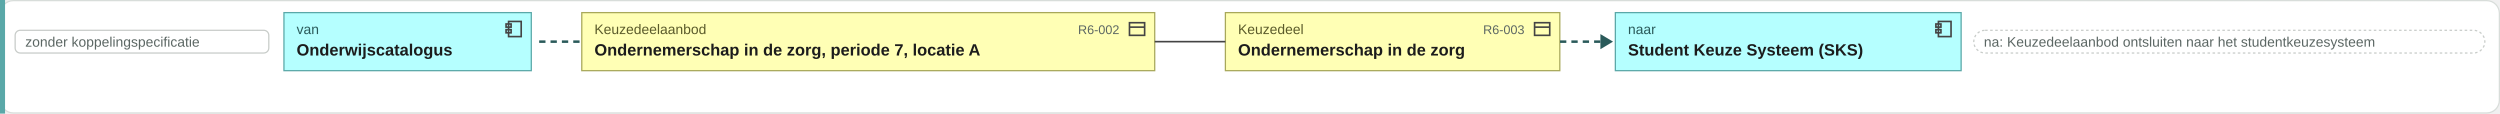
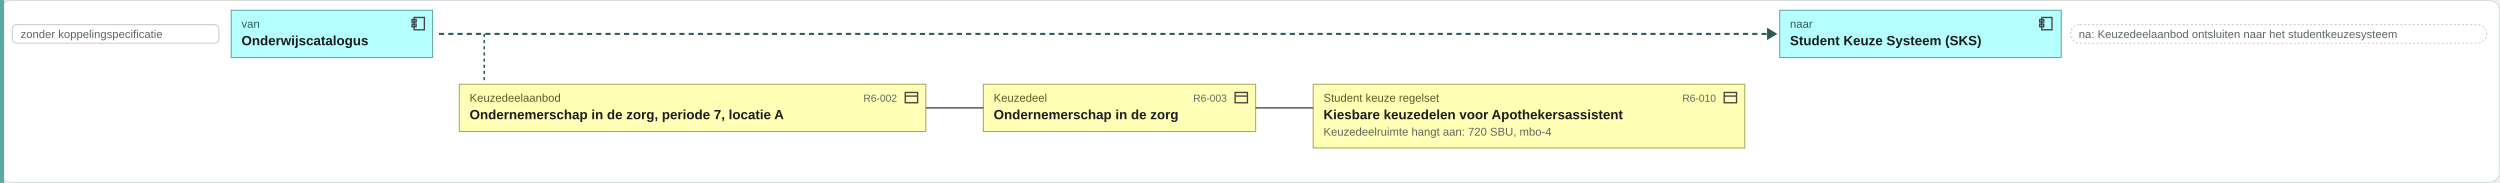
- <svg xmlns="http://www.w3.org/2000/svg" viewBox="0 0 1981 90" width="1981" height="90">
-   <rect x="0.5" y="0.5" width="1980" height="89" rx="10" fill="#ffffff" stroke="#d8ddda" />
-   <rect x="0" y="0" width="4" height="90" fill="#5aa8a8" />
+ <svg xmlns="http://www.w3.org/2000/svg" viewBox="0 0 2433 178" width="2433" height="178">
+   <rect x="0.5" y="0.5" width="2432" height="177" rx="10" fill="#ffffff" stroke="#d8ddda" />
+   <rect x="0" y="0" width="4" height="178" fill="#5aa8a8" />
  <rect x="12" y="24" width="201" height="18" rx="4" fill="#ffffff" stroke="#c8ccc9" />
  <text x="20" y="37" font-family="Arial, Helvetica, sans-serif" font-size="11" fill="#5b6663" text-anchor="start">zonder koppelingspecificatie</text>
  <rect x="225" y="10" width="196" height="46" rx="0" fill="#b5ffff" stroke="#5aa8a8" />
  <g transform="translate(399,15)" fill="none" stroke="#444" stroke-width="1.3">
    <rect x="4" y="2" width="10" height="12" />
    <rect x="2" y="4" width="4" height="2.5" />
    <rect x="2" y="8.5" width="4" height="2.5" />
  </g>
  <text x="235" y="27" font-family="Arial, Helvetica, sans-serif" font-size="11" fill="#2a5a5a" text-anchor="start">van</text>
  <text x="235" y="44" font-family="Arial, Helvetica, sans-serif" font-size="13" font-weight="bold" fill="#1c1c1c" text-anchor="start">Onderwijscatalogus</text>
-   <path d="M427.24 33h34" stroke="#2a5a5a" stroke-width="2" stroke-dasharray="5 4" />
-   <rect x="461" y="10" width="454" height="46" rx="0" fill="#ffffb5" stroke="#a8a85a" />
-   <g transform="translate(893,15)" fill="none" stroke="#444" stroke-width="1.3">
-     <rect x="2" y="3" width="12" height="10" />
-     <path d="M2 6.5h12" />
-   </g>
-   <text x="471" y="27" font-family="Arial, Helvetica, sans-serif" font-size="11" fill="#5a5a2a" text-anchor="start">Keuzedeelaanbod</text>
-   <text x="887" y="27" font-family="Arial, Helvetica, sans-serif" font-size="10" fill="#5b6663" text-anchor="end">R6-002</text>
-   <text x="471" y="44" font-family="Arial, Helvetica, sans-serif" font-size="13" font-weight="bold" fill="#1c1c1c" text-anchor="start">Ondernemerschap in de zorg, periode 7, locatie A</text>
-   <rect x="971" y="10" width="265" height="46" rx="0" fill="#ffffb5" stroke="#a8a85a" />
-   <g transform="translate(1214,15)" fill="none" stroke="#444" stroke-width="1.3">
-     <rect x="2" y="3" width="12" height="10" />
-     <path d="M2 6.5h12" />
-   </g>
-   <text x="981" y="27" font-family="Arial, Helvetica, sans-serif" font-size="11" fill="#5a5a2a" text-anchor="start">Keuzedeel</text>
-   <text x="1208" y="27" font-family="Arial, Helvetica, sans-serif" font-size="10" fill="#5b6663" text-anchor="end">R6-003</text>
-   <text x="981" y="44" font-family="Arial, Helvetica, sans-serif" font-size="13" font-weight="bold" fill="#1c1c1c" text-anchor="start">Ondernemerschap in de zorg</text>
-   <path d="M915 33H971" stroke="#444" stroke-width="1.3" fill="none" />
-   <path d="M1236.16 33h34" stroke="#2a5a5a" stroke-width="2" stroke-dasharray="5 4" />
-   <path d="M1268.16 27l10 6-10 6z" fill="#2a5a5a" />
-   <rect x="1280" y="10" width="274" height="46" rx="0" fill="#b5ffff" stroke="#5aa8a8" />
-   <g transform="translate(1532,15)" fill="none" stroke="#444" stroke-width="1.3">
+   <path d="M427.24 33H1721.68" stroke="#2a5a5a" stroke-width="2" stroke-dasharray="5 4" />
+   <path d="M1719.68 27l10 6-10 6z" fill="#2a5a5a" />
+   <rect x="1732" y="10" width="274" height="46" rx="0" fill="#b5ffff" stroke="#5aa8a8" />
+   <g transform="translate(1983,15)" fill="none" stroke="#444" stroke-width="1.3">
    <rect x="4" y="2" width="10" height="12" />
    <rect x="2" y="4" width="4" height="2.5" />
    <rect x="2" y="8.5" width="4" height="2.5" />
  </g>
-   <text x="1290" y="27" font-family="Arial, Helvetica, sans-serif" font-size="11" fill="#2a5a5a" text-anchor="start">naar</text>
-   <text x="1290" y="44" font-family="Arial, Helvetica, sans-serif" font-size="13" font-weight="bold" fill="#1c1c1c" text-anchor="start">Student Keuze Systeem (SKS)</text>
-   <rect x="1564" y="24" width="405" height="18" rx="9" fill="#ffffff" stroke="#c8ccc9" stroke-dasharray="2 2" />
-   <text x="1572" y="37" font-family="Arial, Helvetica, sans-serif" font-size="11" fill="#5b6663" text-anchor="start">na: Keuzedeelaanbod ontsluiten naar het studentkeuzesysteem</text>
-   <text x="12" y="78" font-family="Arial, Helvetica, sans-serif" font-size="13" fill="#5b6663" text-anchor="start" />
+   <text x="1742" y="27" font-family="Arial, Helvetica, sans-serif" font-size="11" fill="#2a5a5a" text-anchor="start">naar</text>
+   <text x="1742" y="44" font-family="Arial, Helvetica, sans-serif" font-size="13" font-weight="bold" fill="#1c1c1c" text-anchor="start">Student Keuze Systeem (SKS)</text>
+   <rect x="2015" y="24" width="405" height="18" rx="9" fill="#ffffff" stroke="#c8ccc9" stroke-dasharray="2 2" />
+   <text x="2023" y="37" font-family="Arial, Helvetica, sans-serif" font-size="11" fill="#5b6663" text-anchor="start">na: Keuzedeelaanbod ontsluiten naar het studentkeuzesysteem</text>
+   <path d="M471.24 33V78" stroke="#2a5a5a" stroke-width="1.5" stroke-dasharray="3 3" />
+   <rect x="447" y="82" width="454" height="46" rx="0" fill="#ffffb5" stroke="#a8a85a" />
+   <g transform="translate(879,87)" fill="none" stroke="#444" stroke-width="1.3">
+     <rect x="2" y="3" width="12" height="10" />
+     <path d="M2 6.5h12" />
+   </g>
+   <text x="457" y="99" font-family="Arial, Helvetica, sans-serif" font-size="11" fill="#5a5a2a" text-anchor="start">Keuzedeelaanbod</text>
+   <text x="873" y="99" font-family="Arial, Helvetica, sans-serif" font-size="10" fill="#5b6663" text-anchor="end">R6-002</text>
+   <text x="457" y="116" font-family="Arial, Helvetica, sans-serif" font-size="13" font-weight="bold" fill="#1c1c1c" text-anchor="start">Ondernemerschap in de zorg, periode 7, locatie A</text>
+   <rect x="957" y="82" width="265" height="46" rx="0" fill="#ffffb5" stroke="#a8a85a" />
+   <g transform="translate(1200,87)" fill="none" stroke="#444" stroke-width="1.3">
+     <rect x="2" y="3" width="12" height="10" />
+     <path d="M2 6.5h12" />
+   </g>
+   <text x="967" y="99" font-family="Arial, Helvetica, sans-serif" font-size="11" fill="#5a5a2a" text-anchor="start">Keuzedeel</text>
+   <text x="1194" y="99" font-family="Arial, Helvetica, sans-serif" font-size="10" fill="#5b6663" text-anchor="end">R6-003</text>
+   <text x="967" y="116" font-family="Arial, Helvetica, sans-serif" font-size="13" font-weight="bold" fill="#1c1c1c" text-anchor="start">Ondernemerschap in de zorg</text>
+   <rect x="1278" y="82" width="420" height="62" rx="0" fill="#ffffb5" stroke="#a8a85a" />
+   <g transform="translate(1676,87)" fill="none" stroke="#444" stroke-width="1.3">
+     <rect x="2" y="3" width="12" height="10" />
+     <path d="M2 6.5h12" />
+   </g>
+   <text x="1288" y="99" font-family="Arial, Helvetica, sans-serif" font-size="11" fill="#5a5a2a" text-anchor="start">Student keuze regelset</text>
+   <text x="1670" y="99" font-family="Arial, Helvetica, sans-serif" font-size="10" fill="#5b6663" text-anchor="end">R6-010</text>
+   <text x="1288" y="116" font-family="Arial, Helvetica, sans-serif" font-size="13" font-weight="bold" fill="#1c1c1c" text-anchor="start">Kiesbare keuzedelen voor Apothekersassistent</text>
+   <text x="1288" y="132" font-family="Arial, Helvetica, sans-serif" font-size="11" fill="#5b6663" text-anchor="start">Keuzedeelruimte hangt aan: 720 SBU, mbo-4</text>
+   <path d="M901 105H957" stroke="#444" stroke-width="1.3" fill="none" />
+   <path d="M1222 105H1278" stroke="#444" stroke-width="1.3" fill="none" />
+   <text x="12" y="166" font-family="Arial, Helvetica, sans-serif" font-size="13" fill="#5b6663" text-anchor="start" />
</svg>
